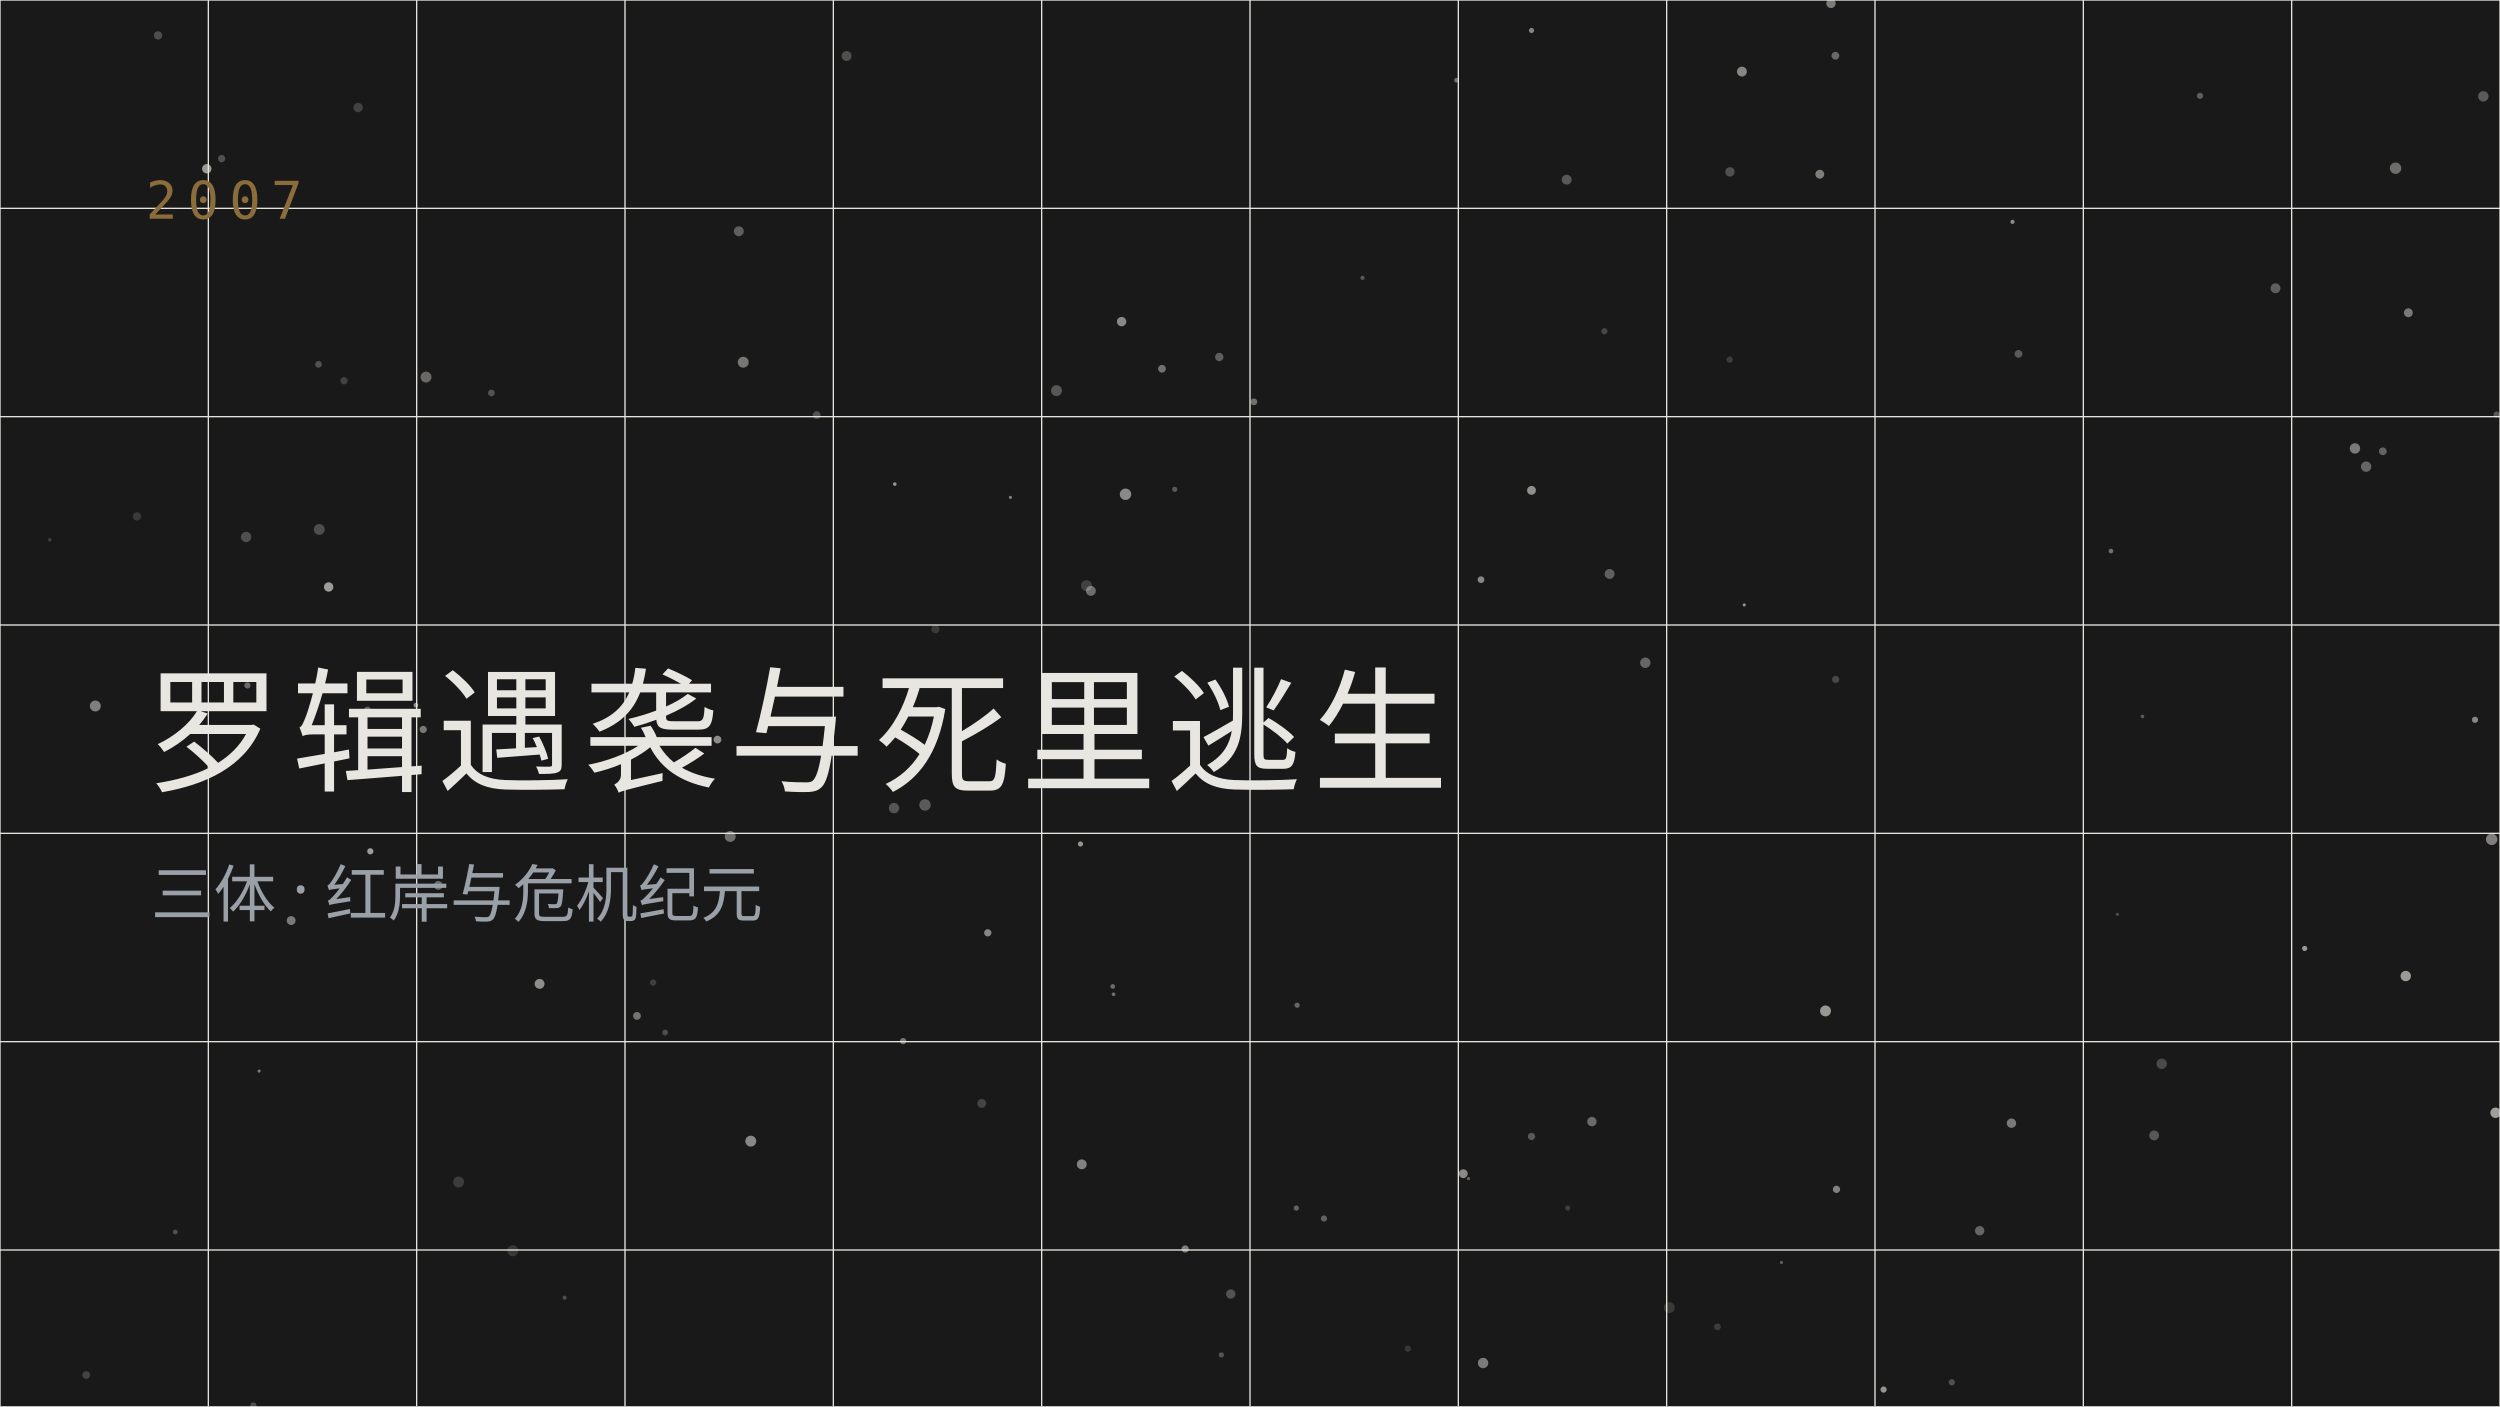
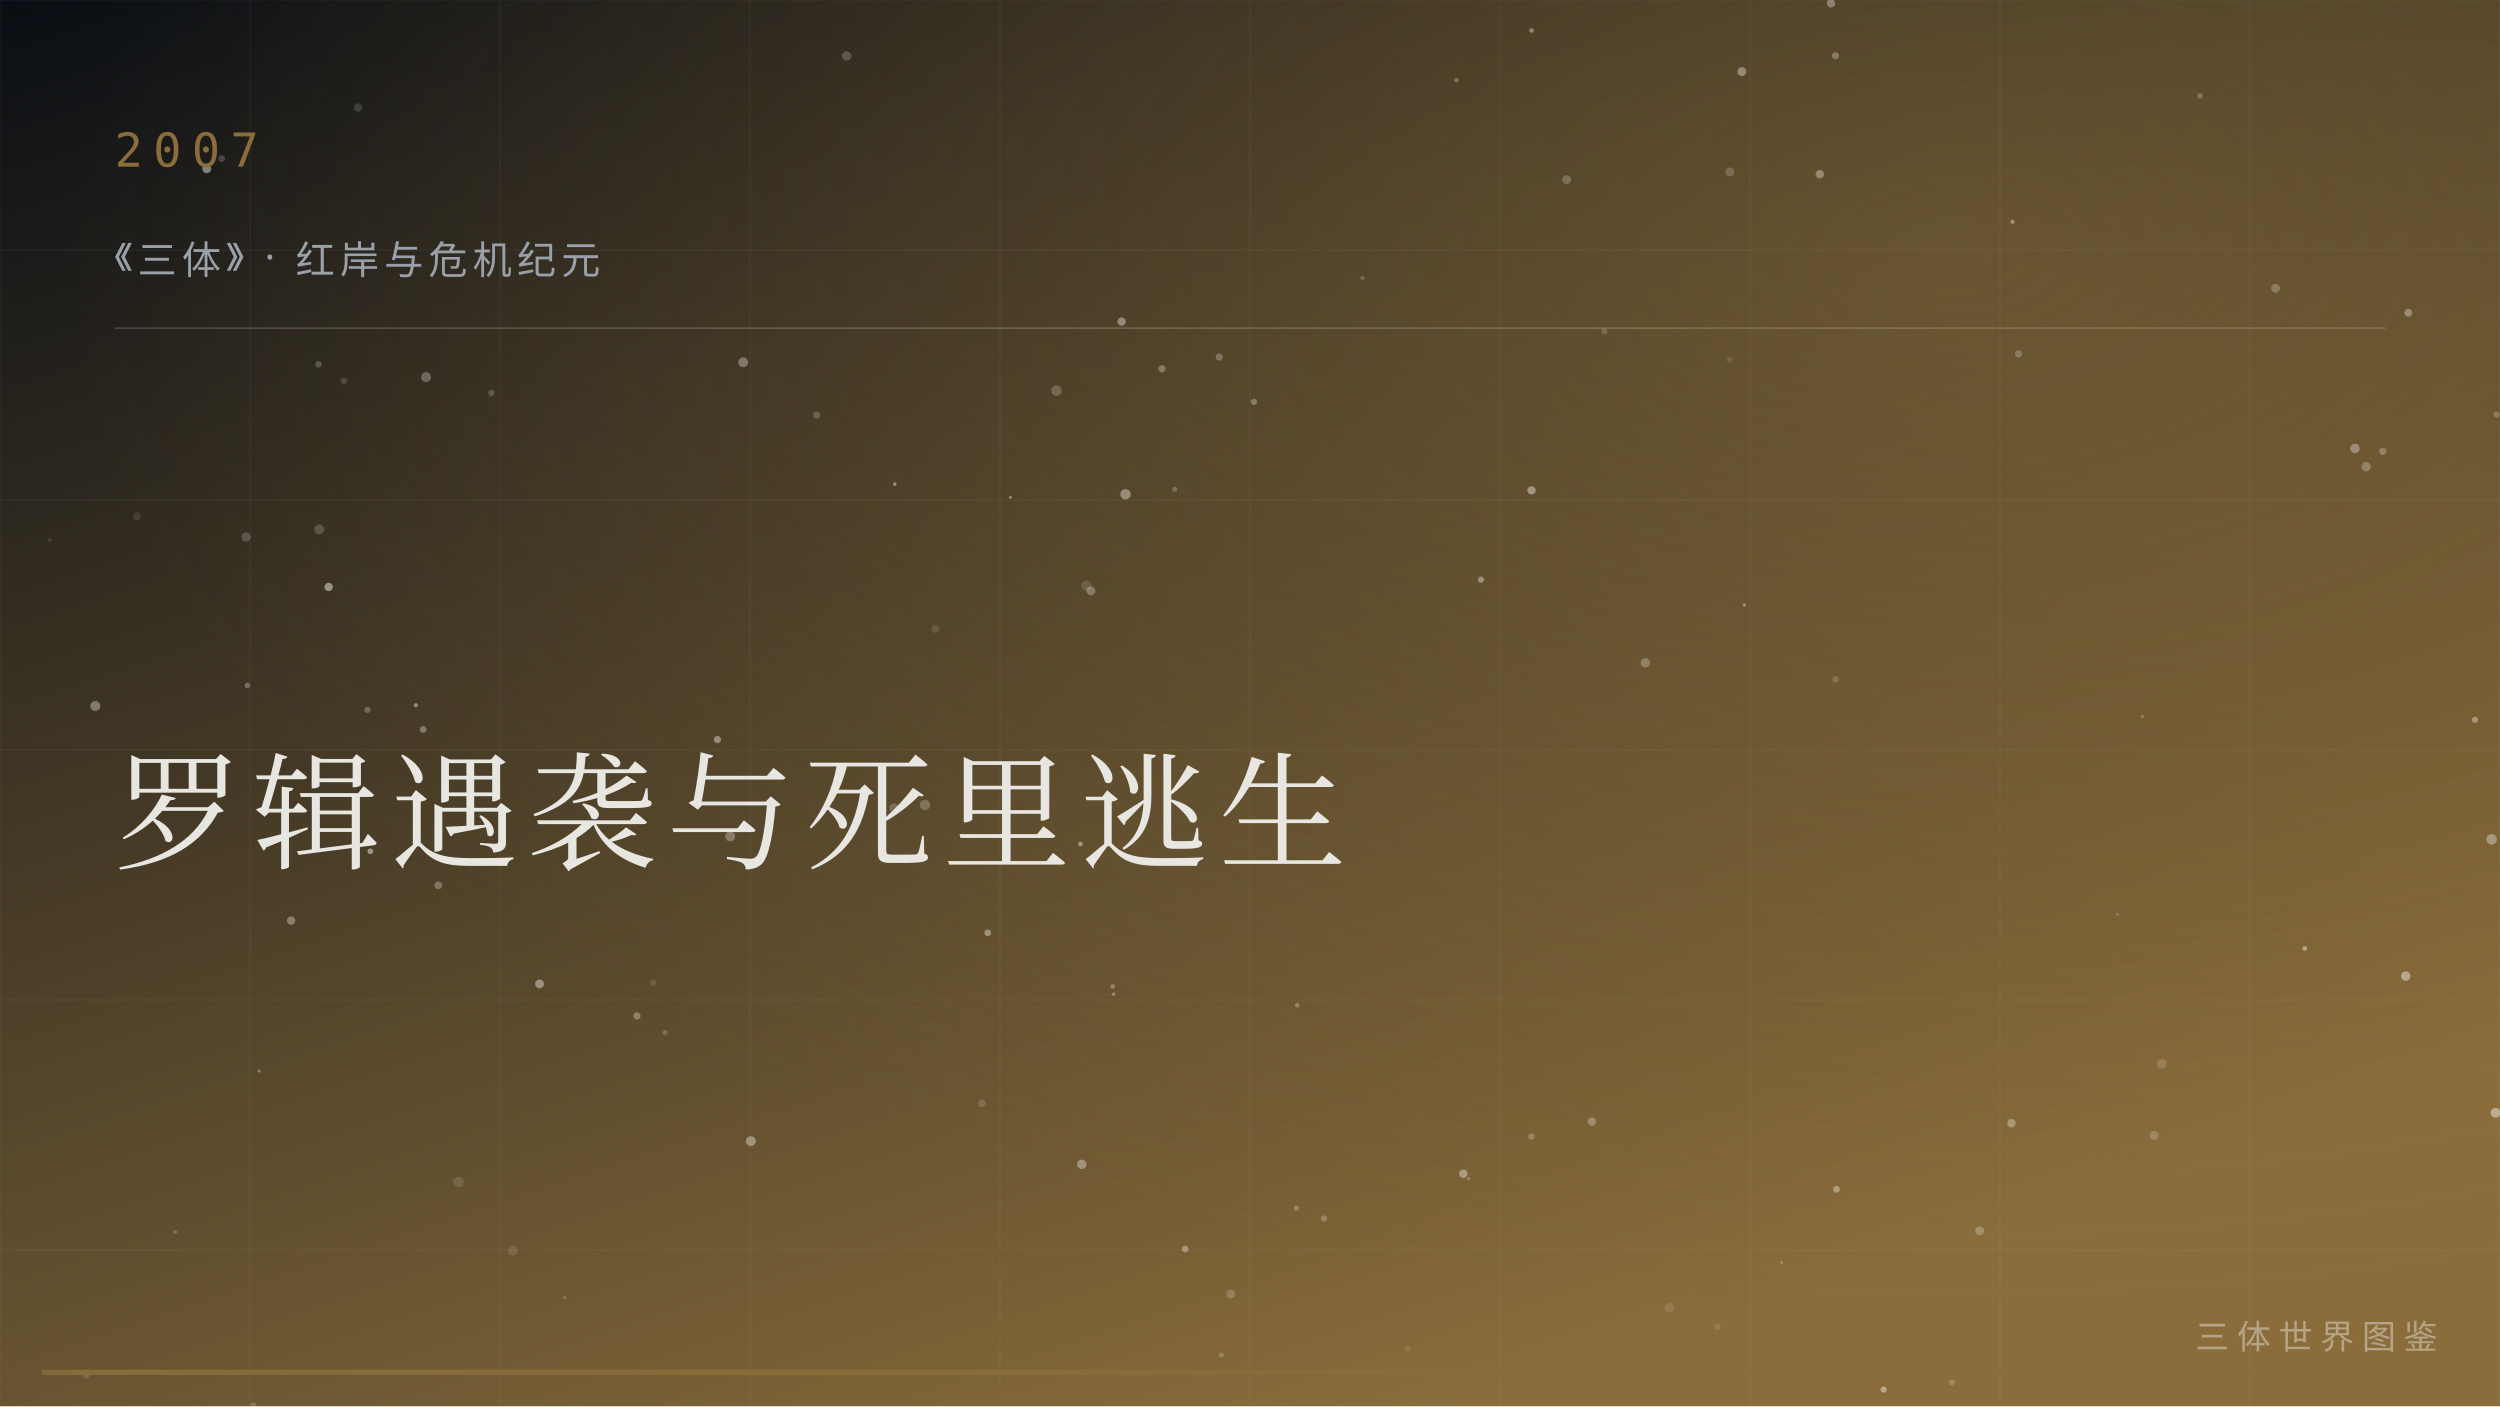
<svg xmlns="http://www.w3.org/2000/svg" width="960" height="540" viewBox="0 0 960 540">
-   <rect width="960" height="540" fill="#0a0e14" />
-   <rect width="960" height="540" fill="#8a6d3b" opacity="0.12" />
-   <line x1="0" y1="0" x2="0" y2="540" stroke="#e8e6e1" stroke-width="0.5" />
-   <line x1="80" y1="0" x2="80" y2="540" stroke="#e8e6e1" stroke-width="0.5" />
-   <line x1="160" y1="0" x2="160" y2="540" stroke="#e8e6e1" stroke-width="0.5" />
-   <line x1="240" y1="0" x2="240" y2="540" stroke="#e8e6e1" stroke-width="0.5" />
-   <line x1="320" y1="0" x2="320" y2="540" stroke="#e8e6e1" stroke-width="0.5" />
-   <line x1="400" y1="0" x2="400" y2="540" stroke="#e8e6e1" stroke-width="0.5" />
-   <line x1="480" y1="0" x2="480" y2="540" stroke="#e8e6e1" stroke-width="0.5" />
-   <line x1="560" y1="0" x2="560" y2="540" stroke="#e8e6e1" stroke-width="0.5" />
-   <line x1="640" y1="0" x2="640" y2="540" stroke="#e8e6e1" stroke-width="0.5" />
-   <line x1="720" y1="0" x2="720" y2="540" stroke="#e8e6e1" stroke-width="0.5" />
-   <line x1="800" y1="0" x2="800" y2="540" stroke="#e8e6e1" stroke-width="0.5" />
-   <line x1="880" y1="0" x2="880" y2="540" stroke="#e8e6e1" stroke-width="0.5" />
-   <line x1="960" y1="0" x2="960" y2="540" stroke="#e8e6e1" stroke-width="0.5" />
-   <line x1="0" y1="0" x2="960" y2="0" stroke="#e8e6e1" stroke-width="0.5" />
-   <line x1="0" y1="80" x2="960" y2="80" stroke="#e8e6e1" stroke-width="0.5" />
-   <line x1="0" y1="160" x2="960" y2="160" stroke="#e8e6e1" stroke-width="0.5" />
-   <line x1="0" y1="240" x2="960" y2="240" stroke="#e8e6e1" stroke-width="0.5" />
-   <line x1="0" y1="320" x2="960" y2="320" stroke="#e8e6e1" stroke-width="0.5" />
-   <line x1="0" y1="400" x2="960" y2="400" stroke="#e8e6e1" stroke-width="0.5" />
-   <line x1="0" y1="480" x2="960" y2="480" stroke="#e8e6e1" stroke-width="0.5" />
-   <circle cx="94.5" cy="206.2" r="2.0" fill="#e8e6e1" opacity="0.26" />
-   <circle cx="325.1" cy="21.5" r="1.9" fill="#e8e6e1" opacity="0.27" />
-   <circle cx="723.3" cy="533.6" r="1.2" fill="#e8e6e1" opacity="0.60" />
-   <circle cx="285.4" cy="139.1" r="2.1" fill="#e8e6e1" opacity="0.45" />
-   <circle cx="132.1" cy="146.2" r="1.4" fill="#e8e6e1" opacity="0.20" />
-   <circle cx="698.8" cy="66.9" r="1.7" fill="#e8e6e1" opacity="0.49" />
-   <circle cx="67.3" cy="473.1" r="0.9" fill="#e8e6e1" opacity="0.28" />
-   <circle cx="388.0" cy="191.0" r="0.6" fill="#e8e6e1" opacity="0.51" />
-   <circle cx="79.4" cy="64.8" r="1.8" fill="#e8e6e1" opacity="0.63" />
-   <circle cx="451.1" cy="187.9" r="1.0" fill="#e8e6e1" opacity="0.31" />
-   <circle cx="468.2" cy="137.1" r="1.6" fill="#e8e6e1" opacity="0.34" />
-   <circle cx="827.2" cy="436.0" r="1.9" fill="#e8e6e1" opacity="0.30" />
-   <circle cx="36.6" cy="271.1" r="2.1" fill="#e8e6e1" opacity="0.50" />
-   <circle cx="772.8" cy="85.2" r="0.8" fill="#e8e6e1" opacity="0.55" />
-   <circle cx="481.5" cy="154.3" r="1.3" fill="#e8e6e1" opacity="0.43" />
-   <circle cx="141.1" cy="272.6" r="1.3" fill="#e8e6e1" opacity="0.33" />
-   <circle cx="418.9" cy="226.9" r="1.9" fill="#e8e6e1" opacity="0.41" />
-   <circle cx="122.6" cy="203.3" r="2.1" fill="#e8e6e1" opacity="0.25" />
-   <circle cx="950.4" cy="276.4" r="1.2" fill="#e8e6e1" opacity="0.53" />
-   <circle cx="775.1" cy="135.9" r="1.5" fill="#e8e6e1" opacity="0.32" />
-   <circle cx="414.9" cy="324.1" r="1.0" fill="#e8e6e1" opacity="0.60" />
-   <circle cx="126.2" cy="225.4" r="1.8" fill="#e8e6e1" opacity="0.64" />
-   <circle cx="561.9" cy="450.7" r="1.7" fill="#e8e6e1" opacity="0.55" />
-   <circle cx="772.4" cy="431.3" r="1.8" fill="#e8e6e1" opacity="0.47" />
-   <circle cx="885.0" cy="364.2" r="1.0" fill="#e8e6e1" opacity="0.62" />
-   <circle cx="275.5" cy="284.0" r="1.5" fill="#e8e6e1" opacity="0.56" />
-   <circle cx="52.6" cy="198.3" r="1.6" fill="#e8e6e1" opacity="0.16" />
-   <circle cx="469.0" cy="520.3" r="1.0" fill="#e8e6e1" opacity="0.29" />
-   <circle cx="873.8" cy="110.7" r="1.9" fill="#e8e6e1" opacity="0.34" />
-   <circle cx="168.3" cy="340.0" r="1.7" fill="#e8e6e1" opacity="0.40" />
-   <circle cx="684.1" cy="484.8" r="0.6" fill="#e8e6e1" opacity="0.35" />
-   <circle cx="588.1" cy="436.4" r="1.4" fill="#e8e6e1" opacity="0.31" />
-   <circle cx="924.8" cy="120.1" r="1.7" fill="#e8e6e1" opacity="0.47" />
-   <circle cx="559.3" cy="30.8" r="0.9" fill="#e8e6e1" opacity="0.43" />
-   <circle cx="216.8" cy="498.3" r="0.8" fill="#e8e6e1" opacity="0.25" />
-   <circle cx="405.7" cy="150.0" r="2.1" fill="#e8e6e1" opacity="0.30" />
-   <circle cx="355.2" cy="309.1" r="2.2" fill="#e8e6e1" opacity="0.32" />
-   <circle cx="313.6" cy="159.4" r="1.5" fill="#e8e6e1" opacity="0.28" />
-   <circle cx="162.5" cy="280.1" r="1.4" fill="#e8e6e1" opacity="0.46" />
-   <circle cx="379.3" cy="358.2" r="1.4" fill="#e8e6e1" opacity="0.54" />
-   <circle cx="523.2" cy="106.7" r="0.8" fill="#e8e6e1" opacity="0.32" />
-   <circle cx="704.8" cy="21.4" r="1.5" fill="#e8e6e1" opacity="0.39" />
-   <circle cx="958.3" cy="427.3" r="2.0" fill="#e8e6e1" opacity="0.65" />
-   <circle cx="958.7" cy="159.2" r="1.2" fill="#e8e6e1" opacity="0.31" />
-   <circle cx="415.4" cy="447.1" r="1.9" fill="#e8e6e1" opacity="0.51" />
-   <circle cx="588.1" cy="188.3" r="1.7" fill="#e8e6e1" opacity="0.57" />
-   <circle cx="498.1" cy="386.0" r="1.0" fill="#e8e6e1" opacity="0.38" />
-   <circle cx="844.8" cy="36.8" r="1.2" fill="#e8e6e1" opacity="0.33" />
-   <circle cx="159.7" cy="270.8" r="0.9" fill="#e8e6e1" opacity="0.59" />
-   <circle cx="749.5" cy="530.8" r="1.2" fill="#e8e6e1" opacity="0.27" />
-   <circle cx="508.4" cy="467.9" r="1.2" fill="#e8e6e1" opacity="0.35" />
-   <circle cx="705.2" cy="456.7" r="1.4" fill="#e8e6e1" opacity="0.51" />
-   <circle cx="904.3" cy="172.2" r="2.0" fill="#e8e6e1" opacity="0.47" />
-   <circle cx="956.8" cy="322.3" r="2.2" fill="#e8e6e1" opacity="0.50" />
-   <circle cx="830.1" cy="408.5" r="2.0" fill="#e8e6e1" opacity="0.24" />
-   <circle cx="377.0" cy="423.7" r="1.7" fill="#e8e6e1" opacity="0.21" />
-   <circle cx="446.2" cy="141.6" r="1.5" fill="#e8e6e1" opacity="0.42" />
-   <circle cx="813.1" cy="351.1" r="0.6" fill="#e8e6e1" opacity="0.27" />
-   <circle cx="97.3" cy="539.7" r="1.2" fill="#e8e6e1" opacity="0.27" />
-   <circle cx="641.0" cy="502.1" r="2.1" fill="#e8e6e1" opacity="0.16" />
-   <circle cx="33.1" cy="528.0" r="1.5" fill="#e8e6e1" opacity="0.20" />
-   <circle cx="669.8" cy="232.3" r="0.6" fill="#e8e6e1" opacity="0.60" />
-   <circle cx="196.9" cy="480.3" r="2.1" fill="#e8e6e1" opacity="0.16" />
-   <circle cx="659.5" cy="509.5" r="1.3" fill="#e8e6e1" opacity="0.17" />
-   <circle cx="668.9" cy="27.5" r="1.9" fill="#e8e6e1" opacity="0.53" />
-   <circle cx="432.2" cy="189.8" r="2.2" fill="#e8e6e1" opacity="0.55" />
-   <circle cx="497.8" cy="463.9" r="1.0" fill="#e8e6e1" opacity="0.36" />
-   <circle cx="207.2" cy="377.8" r="1.9" fill="#e8e6e1" opacity="0.57" />
-   <circle cx="122.3" cy="139.9" r="1.3" fill="#e8e6e1" opacity="0.27" />
-   <circle cx="176.1" cy="453.9" r="2.1" fill="#e8e6e1" opacity="0.17" />
-   <circle cx="760.2" cy="472.6" r="1.8" fill="#e8e6e1" opacity="0.37" />
-   <circle cx="664.3" cy="66.0" r="1.8" fill="#e8e6e1" opacity="0.27" />
-   <circle cx="568.7" cy="222.6" r="1.3" fill="#e8e6e1" opacity="0.54" />
-   <circle cx="601.6" cy="69.0" r="1.9" fill="#e8e6e1" opacity="0.31" />
-   <circle cx="19.1" cy="207.3" r="0.7" fill="#e8e6e1" opacity="0.18" />
-   <circle cx="908.6" cy="179.2" r="2.0" fill="#e8e6e1" opacity="0.37" />
-   <circle cx="430.7" cy="123.5" r="1.8" fill="#e8e6e1" opacity="0.55" />
-   <circle cx="343.3" cy="310.3" r="2.0" fill="#e8e6e1" opacity="0.29" />
-   <circle cx="822.7" cy="275.1" r="0.7" fill="#e8e6e1" opacity="0.31" />
-   <circle cx="540.6" cy="517.9" r="1.2" fill="#e8e6e1" opacity="0.15" />
-   <circle cx="250.8" cy="377.3" r="1.2" fill="#e8e6e1" opacity="0.19" />
-   <circle cx="664.2" cy="138.1" r="1.2" fill="#e8e6e1" opacity="0.18" />
-   <circle cx="704.9" cy="260.9" r="1.4" fill="#e8e6e1" opacity="0.22" />
-   <circle cx="137.5" cy="41.3" r="1.8" fill="#e8e6e1" opacity="0.20" />
-   <circle cx="631.8" cy="254.5" r="2.0" fill="#e8e6e1" opacity="0.38" />
-   <circle cx="417.2" cy="224.9" r="2.1" fill="#e8e6e1" opacity="0.20" />
-   <circle cx="111.8" cy="353.5" r="1.7" fill="#e8e6e1" opacity="0.47" />
-   <circle cx="95.0" cy="263.2" r="1.2" fill="#e8e6e1" opacity="0.40" />
-   <circle cx="188.7" cy="150.9" r="1.3" fill="#e8e6e1" opacity="0.28" />
-   <circle cx="359.2" cy="241.6" r="1.6" fill="#e8e6e1" opacity="0.16" />
-   <circle cx="455.1" cy="479.6" r="1.4" fill="#e8e6e1" opacity="0.50" />
-   <circle cx="142.2" cy="326.9" r="1.2" fill="#e8e6e1" opacity="0.64" />
-   <circle cx="588.1" cy="11.7" r="1.0" fill="#e8e6e1" opacity="0.52" />
-   <circle cx="923.8" cy="374.8" r="2.0" fill="#e8e6e1" opacity="0.63" />
-   <circle cx="427.6" cy="381.8" r="0.7" fill="#e8e6e1" opacity="0.42" />
-   <circle cx="915.0" cy="173.3" r="1.5" fill="#e8e6e1" opacity="0.36" />
-   <circle cx="288.3" cy="438.2" r="2.1" fill="#e8e6e1" opacity="0.54" />
-   <circle cx="280.4" cy="321.2" r="2.1" fill="#e8e6e1" opacity="0.42" />
-   <circle cx="163.6" cy="144.8" r="2.1" fill="#e8e6e1" opacity="0.39" />
-   <circle cx="255.4" cy="396.5" r="1.1" fill="#e8e6e1" opacity="0.26" />
-   <circle cx="703.1" cy="1.3" r="1.8" fill="#e8e6e1" opacity="0.48" />
-   <circle cx="563.9" cy="452.6" r="0.6" fill="#e8e6e1" opacity="0.38" />
-   <circle cx="99.5" cy="411.3" r="0.6" fill="#e8e6e1" opacity="0.48" />
-   <circle cx="427.3" cy="378.8" r="0.9" fill="#e8e6e1" opacity="0.41" />
-   <circle cx="472.6" cy="496.9" r="1.8" fill="#e8e6e1" opacity="0.28" />
-   <circle cx="611.3" cy="430.7" r="1.8" fill="#e8e6e1" opacity="0.40" />
-   <circle cx="343.6" cy="185.9" r="0.7" fill="#e8e6e1" opacity="0.60" />
-   <circle cx="85.1" cy="60.9" r="1.4" fill="#e8e6e1" opacity="0.27" />
-   <circle cx="616.1" cy="127.2" r="1.2" fill="#e8e6e1" opacity="0.23" />
-   <circle cx="244.6" cy="390.1" r="1.5" fill="#e8e6e1" opacity="0.44" />
-   <circle cx="569.5" cy="523.4" r="2.0" fill="#e8e6e1" opacity="0.48" />
-   <circle cx="60.7" cy="13.6" r="1.6" fill="#e8e6e1" opacity="0.25" />
-   <circle cx="919.9" cy="64.6" r="2.2" fill="#e8e6e1" opacity="0.41" />
-   <circle cx="618.1" cy="220.4" r="1.9" fill="#e8e6e1" opacity="0.35" />
-   <circle cx="701.0" cy="388.2" r="2.1" fill="#e8e6e1" opacity="0.61" />
-   <circle cx="810.6" cy="211.6" r="0.9" fill="#e8e6e1" opacity="0.42" />
-   <circle cx="283.7" cy="88.8" r="1.9" fill="#e8e6e1" opacity="0.34" />
-   <circle cx="953.6" cy="37.0" r="2.0" fill="#e8e6e1" opacity="0.32" />
-   <circle cx="346.8" cy="399.8" r="1.2" fill="#e8e6e1" opacity="0.47" />
-   <circle cx="602.0" cy="463.9" r="1.0" fill="#e8e6e1" opacity="0.18" />
-   <g opacity="0.45" stroke="#8a6d3b" />
-   <text x="56" y="84" font-family="'SFMono-Regular','Menlo',monospace" font-size="20" fill="#8a6d3b" letter-spacing="4">2007</text>
-   <text x="56" y="300" font-family="'Noto Serif SC','Songti SC',serif" font-size="52" fill="#e8e6e1" letter-spacing="4">罗辑遇袭与死里逃生</text>
-   <text x="58" y="352" font-family="'PingFang SC','Microsoft YaHei',sans-serif" font-size="24" fill="#9aa0a8">三体 · 红岸与危机纪元</text>
+   <defs>
+     <linearGradient id="bg" x1="0" y1="0" x2="0.6" y2="1">
+       <stop offset="0" stop-color="#0a0e14" />
+       <stop offset="1" stop-color="#8a6d3b" />
+     </linearGradient>
+     <radialGradient id="glow" cx="0.78" cy="0.18" r="0.75">
+       <stop offset="0" stop-color="#8a6d3b" stop-opacity="0.5" />
+       <stop offset="1" stop-color="#8a6d3b" stop-opacity="0" />
+     </radialGradient>
+   </defs>
+   <rect width="960" height="540" fill="url(#bg)" />
+   <rect width="960" height="540" fill="url(#glow)" />
+   <circle cx="94.5" cy="206.2" r="1.8" fill="#e8e6e1" opacity="0.21" />
+   <circle cx="325.1" cy="21.5" r="1.8" fill="#e8e6e1" opacity="0.22" />
+   <circle cx="723.3" cy="533.6" r="1.2" fill="#e8e6e1" opacity="0.48" />
+   <circle cx="285.4" cy="139.1" r="1.9" fill="#e8e6e1" opacity="0.36" />
+   <circle cx="132.1" cy="146.2" r="1.3" fill="#e8e6e1" opacity="0.16" />
+   <circle cx="698.8" cy="66.9" r="1.6" fill="#e8e6e1" opacity="0.39" />
+   <circle cx="67.3" cy="473.1" r="0.8" fill="#e8e6e1" opacity="0.22" />
+   <circle cx="388.0" cy="191.0" r="0.6" fill="#e8e6e1" opacity="0.41" />
+   <circle cx="79.4" cy="64.8" r="1.7" fill="#e8e6e1" opacity="0.50" />
+   <circle cx="451.1" cy="187.9" r="1.0" fill="#e8e6e1" opacity="0.25" />
+   <circle cx="468.2" cy="137.1" r="1.4" fill="#e8e6e1" opacity="0.28" />
+   <circle cx="827.2" cy="436.0" r="1.7" fill="#e8e6e1" opacity="0.24" />
+   <circle cx="36.6" cy="271.1" r="1.9" fill="#e8e6e1" opacity="0.40" />
+   <circle cx="772.8" cy="85.2" r="0.8" fill="#e8e6e1" opacity="0.44" />
+   <circle cx="481.5" cy="154.3" r="1.2" fill="#e8e6e1" opacity="0.34" />
+   <circle cx="141.1" cy="272.6" r="1.2" fill="#e8e6e1" opacity="0.27" />
+   <circle cx="418.9" cy="226.9" r="1.7" fill="#e8e6e1" opacity="0.33" />
+   <circle cx="122.6" cy="203.3" r="1.9" fill="#e8e6e1" opacity="0.20" />
+   <circle cx="950.4" cy="276.4" r="1.2" fill="#e8e6e1" opacity="0.42" />
+   <circle cx="775.1" cy="135.9" r="1.4" fill="#e8e6e1" opacity="0.26" />
+   <circle cx="414.9" cy="324.1" r="0.9" fill="#e8e6e1" opacity="0.48" />
+   <circle cx="126.2" cy="225.4" r="1.6" fill="#e8e6e1" opacity="0.52" />
+   <circle cx="561.9" cy="450.7" r="1.6" fill="#e8e6e1" opacity="0.44" />
+   <circle cx="772.4" cy="431.3" r="1.6" fill="#e8e6e1" opacity="0.38" />
+   <circle cx="885.0" cy="364.2" r="0.9" fill="#e8e6e1" opacity="0.50" />
+   <circle cx="275.5" cy="284.0" r="1.4" fill="#e8e6e1" opacity="0.45" />
+   <circle cx="52.6" cy="198.3" r="1.5" fill="#e8e6e1" opacity="0.12" />
+   <circle cx="469.0" cy="520.3" r="1.0" fill="#e8e6e1" opacity="0.23" />
+   <circle cx="873.8" cy="110.7" r="1.7" fill="#e8e6e1" opacity="0.28" />
+   <circle cx="168.3" cy="340.0" r="1.5" fill="#e8e6e1" opacity="0.32" />
+   <circle cx="684.1" cy="484.8" r="0.6" fill="#e8e6e1" opacity="0.28" />
+   <circle cx="588.1" cy="436.4" r="1.3" fill="#e8e6e1" opacity="0.25" />
+   <circle cx="924.8" cy="120.1" r="1.5" fill="#e8e6e1" opacity="0.38" />
+   <circle cx="559.3" cy="30.8" r="0.8" fill="#e8e6e1" opacity="0.34" />
+   <circle cx="216.8" cy="498.3" r="0.7" fill="#e8e6e1" opacity="0.20" />
+   <circle cx="405.7" cy="150.0" r="2.0" fill="#e8e6e1" opacity="0.24" />
+   <circle cx="355.2" cy="309.1" r="2.0" fill="#e8e6e1" opacity="0.26" />
+   <circle cx="313.6" cy="159.4" r="1.4" fill="#e8e6e1" opacity="0.22" />
+   <circle cx="162.5" cy="280.1" r="1.3" fill="#e8e6e1" opacity="0.37" />
+   <circle cx="379.3" cy="358.2" r="1.3" fill="#e8e6e1" opacity="0.43" />
+   <circle cx="523.2" cy="106.7" r="0.8" fill="#e8e6e1" opacity="0.25" />
+   <circle cx="704.8" cy="21.4" r="1.4" fill="#e8e6e1" opacity="0.31" />
+   <circle cx="958.3" cy="427.3" r="1.9" fill="#e8e6e1" opacity="0.52" />
+   <circle cx="958.7" cy="159.2" r="1.2" fill="#e8e6e1" opacity="0.25" />
+   <circle cx="415.4" cy="447.1" r="1.8" fill="#e8e6e1" opacity="0.41" />
+   <circle cx="588.1" cy="188.3" r="1.6" fill="#e8e6e1" opacity="0.46" />
+   <circle cx="498.1" cy="386.0" r="0.9" fill="#e8e6e1" opacity="0.30" />
+   <circle cx="844.8" cy="36.8" r="1.1" fill="#e8e6e1" opacity="0.26" />
+   <circle cx="159.7" cy="270.8" r="0.8" fill="#e8e6e1" opacity="0.47" />
+   <circle cx="749.5" cy="530.8" r="1.2" fill="#e8e6e1" opacity="0.22" />
+   <circle cx="508.4" cy="467.9" r="1.2" fill="#e8e6e1" opacity="0.28" />
+   <circle cx="705.2" cy="456.7" r="1.3" fill="#e8e6e1" opacity="0.41" />
+   <circle cx="904.3" cy="172.2" r="1.8" fill="#e8e6e1" opacity="0.38" />
+   <circle cx="956.8" cy="322.3" r="2.0" fill="#e8e6e1" opacity="0.40" />
+   <circle cx="830.1" cy="408.5" r="1.9" fill="#e8e6e1" opacity="0.19" />
+   <circle cx="377.0" cy="423.7" r="1.5" fill="#e8e6e1" opacity="0.17" />
+   <circle cx="446.2" cy="141.6" r="1.4" fill="#e8e6e1" opacity="0.33" />
+   <circle cx="813.1" cy="351.1" r="0.6" fill="#e8e6e1" opacity="0.22" />
+   <circle cx="97.3" cy="539.7" r="1.2" fill="#e8e6e1" opacity="0.22" />
+   <circle cx="641.0" cy="502.1" r="1.9" fill="#e8e6e1" opacity="0.13" />
+   <circle cx="33.1" cy="528.0" r="1.4" fill="#e8e6e1" opacity="0.16" />
+   <circle cx="669.8" cy="232.3" r="0.6" fill="#e8e6e1" opacity="0.48" />
+   <circle cx="196.9" cy="480.3" r="1.9" fill="#e8e6e1" opacity="0.13" />
+   <circle cx="659.5" cy="509.5" r="1.2" fill="#e8e6e1" opacity="0.13" />
+   <circle cx="668.9" cy="27.5" r="1.7" fill="#e8e6e1" opacity="0.42" />
+   <circle cx="432.2" cy="189.8" r="2.0" fill="#e8e6e1" opacity="0.44" />
+   <circle cx="497.8" cy="463.9" r="1.0" fill="#e8e6e1" opacity="0.29" />
+   <circle cx="207.2" cy="377.8" r="1.7" fill="#e8e6e1" opacity="0.45" />
+   <circle cx="122.3" cy="139.9" r="1.3" fill="#e8e6e1" opacity="0.22" />
+   <circle cx="176.1" cy="453.9" r="2.0" fill="#e8e6e1" opacity="0.14" />
+   <circle cx="760.2" cy="472.6" r="1.7" fill="#e8e6e1" opacity="0.30" />
+   <circle cx="664.3" cy="66.0" r="1.7" fill="#e8e6e1" opacity="0.22" />
+   <circle cx="568.7" cy="222.6" r="1.2" fill="#e8e6e1" opacity="0.43" />
+   <circle cx="601.6" cy="69.0" r="1.7" fill="#e8e6e1" opacity="0.25" />
+   <circle cx="19.1" cy="207.3" r="0.7" fill="#e8e6e1" opacity="0.14" />
+   <circle cx="908.6" cy="179.2" r="1.8" fill="#e8e6e1" opacity="0.30" />
+   <circle cx="430.7" cy="123.5" r="1.6" fill="#e8e6e1" opacity="0.44" />
+   <circle cx="343.3" cy="310.3" r="1.8" fill="#e8e6e1" opacity="0.23" />
+   <circle cx="822.7" cy="275.1" r="0.7" fill="#e8e6e1" opacity="0.25" />
+   <circle cx="540.6" cy="517.9" r="1.1" fill="#e8e6e1" opacity="0.12" />
+   <circle cx="250.8" cy="377.3" r="1.2" fill="#e8e6e1" opacity="0.15" />
+   <circle cx="664.2" cy="138.1" r="1.1" fill="#e8e6e1" opacity="0.14" />
+   <circle cx="704.9" cy="260.9" r="1.3" fill="#e8e6e1" opacity="0.18" />
+   <circle cx="137.5" cy="41.3" r="1.6" fill="#e8e6e1" opacity="0.16" />
+   <circle cx="631.8" cy="254.5" r="1.8" fill="#e8e6e1" opacity="0.30" />
+   <circle cx="417.2" cy="224.9" r="1.9" fill="#e8e6e1" opacity="0.16" />
+   <circle cx="111.8" cy="353.5" r="1.6" fill="#e8e6e1" opacity="0.38" />
+   <circle cx="95.0" cy="263.2" r="1.1" fill="#e8e6e1" opacity="0.32" />
+   <circle cx="188.7" cy="150.9" r="1.2" fill="#e8e6e1" opacity="0.22" />
+   <circle cx="359.2" cy="241.6" r="1.5" fill="#e8e6e1" opacity="0.13" />
+   <circle cx="455.1" cy="479.6" r="1.3" fill="#e8e6e1" opacity="0.40" />
+   <circle cx="142.2" cy="326.9" r="1.1" fill="#e8e6e1" opacity="0.51" />
+   <circle cx="588.1" cy="11.7" r="0.9" fill="#e8e6e1" opacity="0.41" />
+   <circle cx="923.8" cy="374.8" r="1.8" fill="#e8e6e1" opacity="0.51" />
+   <circle cx="427.6" cy="381.8" r="0.7" fill="#e8e6e1" opacity="0.34" />
+   <circle cx="915.0" cy="173.3" r="1.4" fill="#e8e6e1" opacity="0.29" />
+   <circle cx="288.3" cy="438.2" r="1.9" fill="#e8e6e1" opacity="0.43" />
+   <circle cx="280.4" cy="321.2" r="1.9" fill="#e8e6e1" opacity="0.34" />
+   <circle cx="163.6" cy="144.8" r="1.9" fill="#e8e6e1" opacity="0.32" />
+   <circle cx="255.4" cy="396.5" r="1.0" fill="#e8e6e1" opacity="0.21" />
+   <circle cx="703.1" cy="1.3" r="1.6" fill="#e8e6e1" opacity="0.38" />
+   <circle cx="563.9" cy="452.6" r="0.6" fill="#e8e6e1" opacity="0.31" />
+   <circle cx="99.5" cy="411.3" r="0.6" fill="#e8e6e1" opacity="0.39" />
+   <circle cx="427.3" cy="378.8" r="0.9" fill="#e8e6e1" opacity="0.33" />
+   <circle cx="472.6" cy="496.9" r="1.7" fill="#e8e6e1" opacity="0.22" />
+   <circle cx="611.3" cy="430.7" r="1.6" fill="#e8e6e1" opacity="0.32" />
+   <circle cx="343.6" cy="185.9" r="0.7" fill="#e8e6e1" opacity="0.48" />
+   <circle cx="85.1" cy="60.9" r="1.3" fill="#e8e6e1" opacity="0.21" />
+   <circle cx="616.1" cy="127.2" r="1.2" fill="#e8e6e1" opacity="0.19" />
+   <circle cx="244.6" cy="390.1" r="1.4" fill="#e8e6e1" opacity="0.35" />
+   <line x1="0" y1="0" x2="0" y2="540" stroke="#e8e6e1" stroke-width="0.5" opacity="0.05" />
+   <line x1="96" y1="0" x2="96" y2="540" stroke="#e8e6e1" stroke-width="0.5" opacity="0.05" />
+   <line x1="192" y1="0" x2="192" y2="540" stroke="#e8e6e1" stroke-width="0.5" opacity="0.05" />
+   <line x1="288" y1="0" x2="288" y2="540" stroke="#e8e6e1" stroke-width="0.5" opacity="0.05" />
+   <line x1="384" y1="0" x2="384" y2="540" stroke="#e8e6e1" stroke-width="0.5" opacity="0.05" />
+   <line x1="480" y1="0" x2="480" y2="540" stroke="#e8e6e1" stroke-width="0.5" opacity="0.05" />
+   <line x1="576" y1="0" x2="576" y2="540" stroke="#e8e6e1" stroke-width="0.5" opacity="0.05" />
+   <line x1="672" y1="0" x2="672" y2="540" stroke="#e8e6e1" stroke-width="0.5" opacity="0.05" />
+   <line x1="768" y1="0" x2="768" y2="540" stroke="#e8e6e1" stroke-width="0.5" opacity="0.05" />
+   <line x1="864" y1="0" x2="864" y2="540" stroke="#e8e6e1" stroke-width="0.5" opacity="0.05" />
+   <line x1="960" y1="0" x2="960" y2="540" stroke="#e8e6e1" stroke-width="0.5" opacity="0.05" />
+   <line x1="0" y1="0" x2="960" y2="0" stroke="#e8e6e1" stroke-width="0.5" opacity="0.05" />
+   <line x1="0" y1="96" x2="960" y2="96" stroke="#e8e6e1" stroke-width="0.5" opacity="0.05" />
+   <line x1="0" y1="192" x2="960" y2="192" stroke="#e8e6e1" stroke-width="0.5" opacity="0.05" />
+   <line x1="0" y1="288" x2="960" y2="288" stroke="#e8e6e1" stroke-width="0.5" opacity="0.05" />
+   <line x1="0" y1="384" x2="960" y2="384" stroke="#e8e6e1" stroke-width="0.5" opacity="0.05" />
+   <line x1="0" y1="480" x2="960" y2="480" stroke="#e8e6e1" stroke-width="0.5" opacity="0.05" />
+   <text x="44" y="64" font-family="'SFMono-Regular','Menlo','Consolas',monospace" font-size="18" fill="#8a6d3b" letter-spacing="4">2007</text>
+   <text x="44" y="104" font-family="'PingFang SC','Hiragino Sans GB','Microsoft YaHei',sans-serif" font-size="15" fill="#9aa0a8" letter-spacing="2">《三体》 · 红岸与危机纪元</text>
+   <line x1="44" y1="126" x2="916" y2="126" stroke="#e8e6e1" stroke-width="0.5" opacity="0.25" />
+   <text x="44" y="330" font-family="'Noto Serif CJK SC','Songti SC','STSong','SimSun',serif" font-size="49" fill="#e8e6e1" letter-spacing="4">罗辑遇袭与死里逃生</text>
+   <text x="936" y="518" text-anchor="end" font-family="'SFMono-Regular','Menlo','Consolas',monospace" font-size="13" fill="#e8e6e1" opacity="0.45" letter-spacing="3">三体世界图鉴</text>
+   <g>
+     <rect x="16" y="526" width="928" height="2" fill="#8a6d3b" opacity="0.8" />
+     <rect x="28" y="526" width="904" height="2" fill="#8a6d3b" opacity="0.58" />
+     <rect x="40" y="526" width="880" height="2" fill="#8a6d3b" opacity="0.36" />
+   </g>
</svg>
